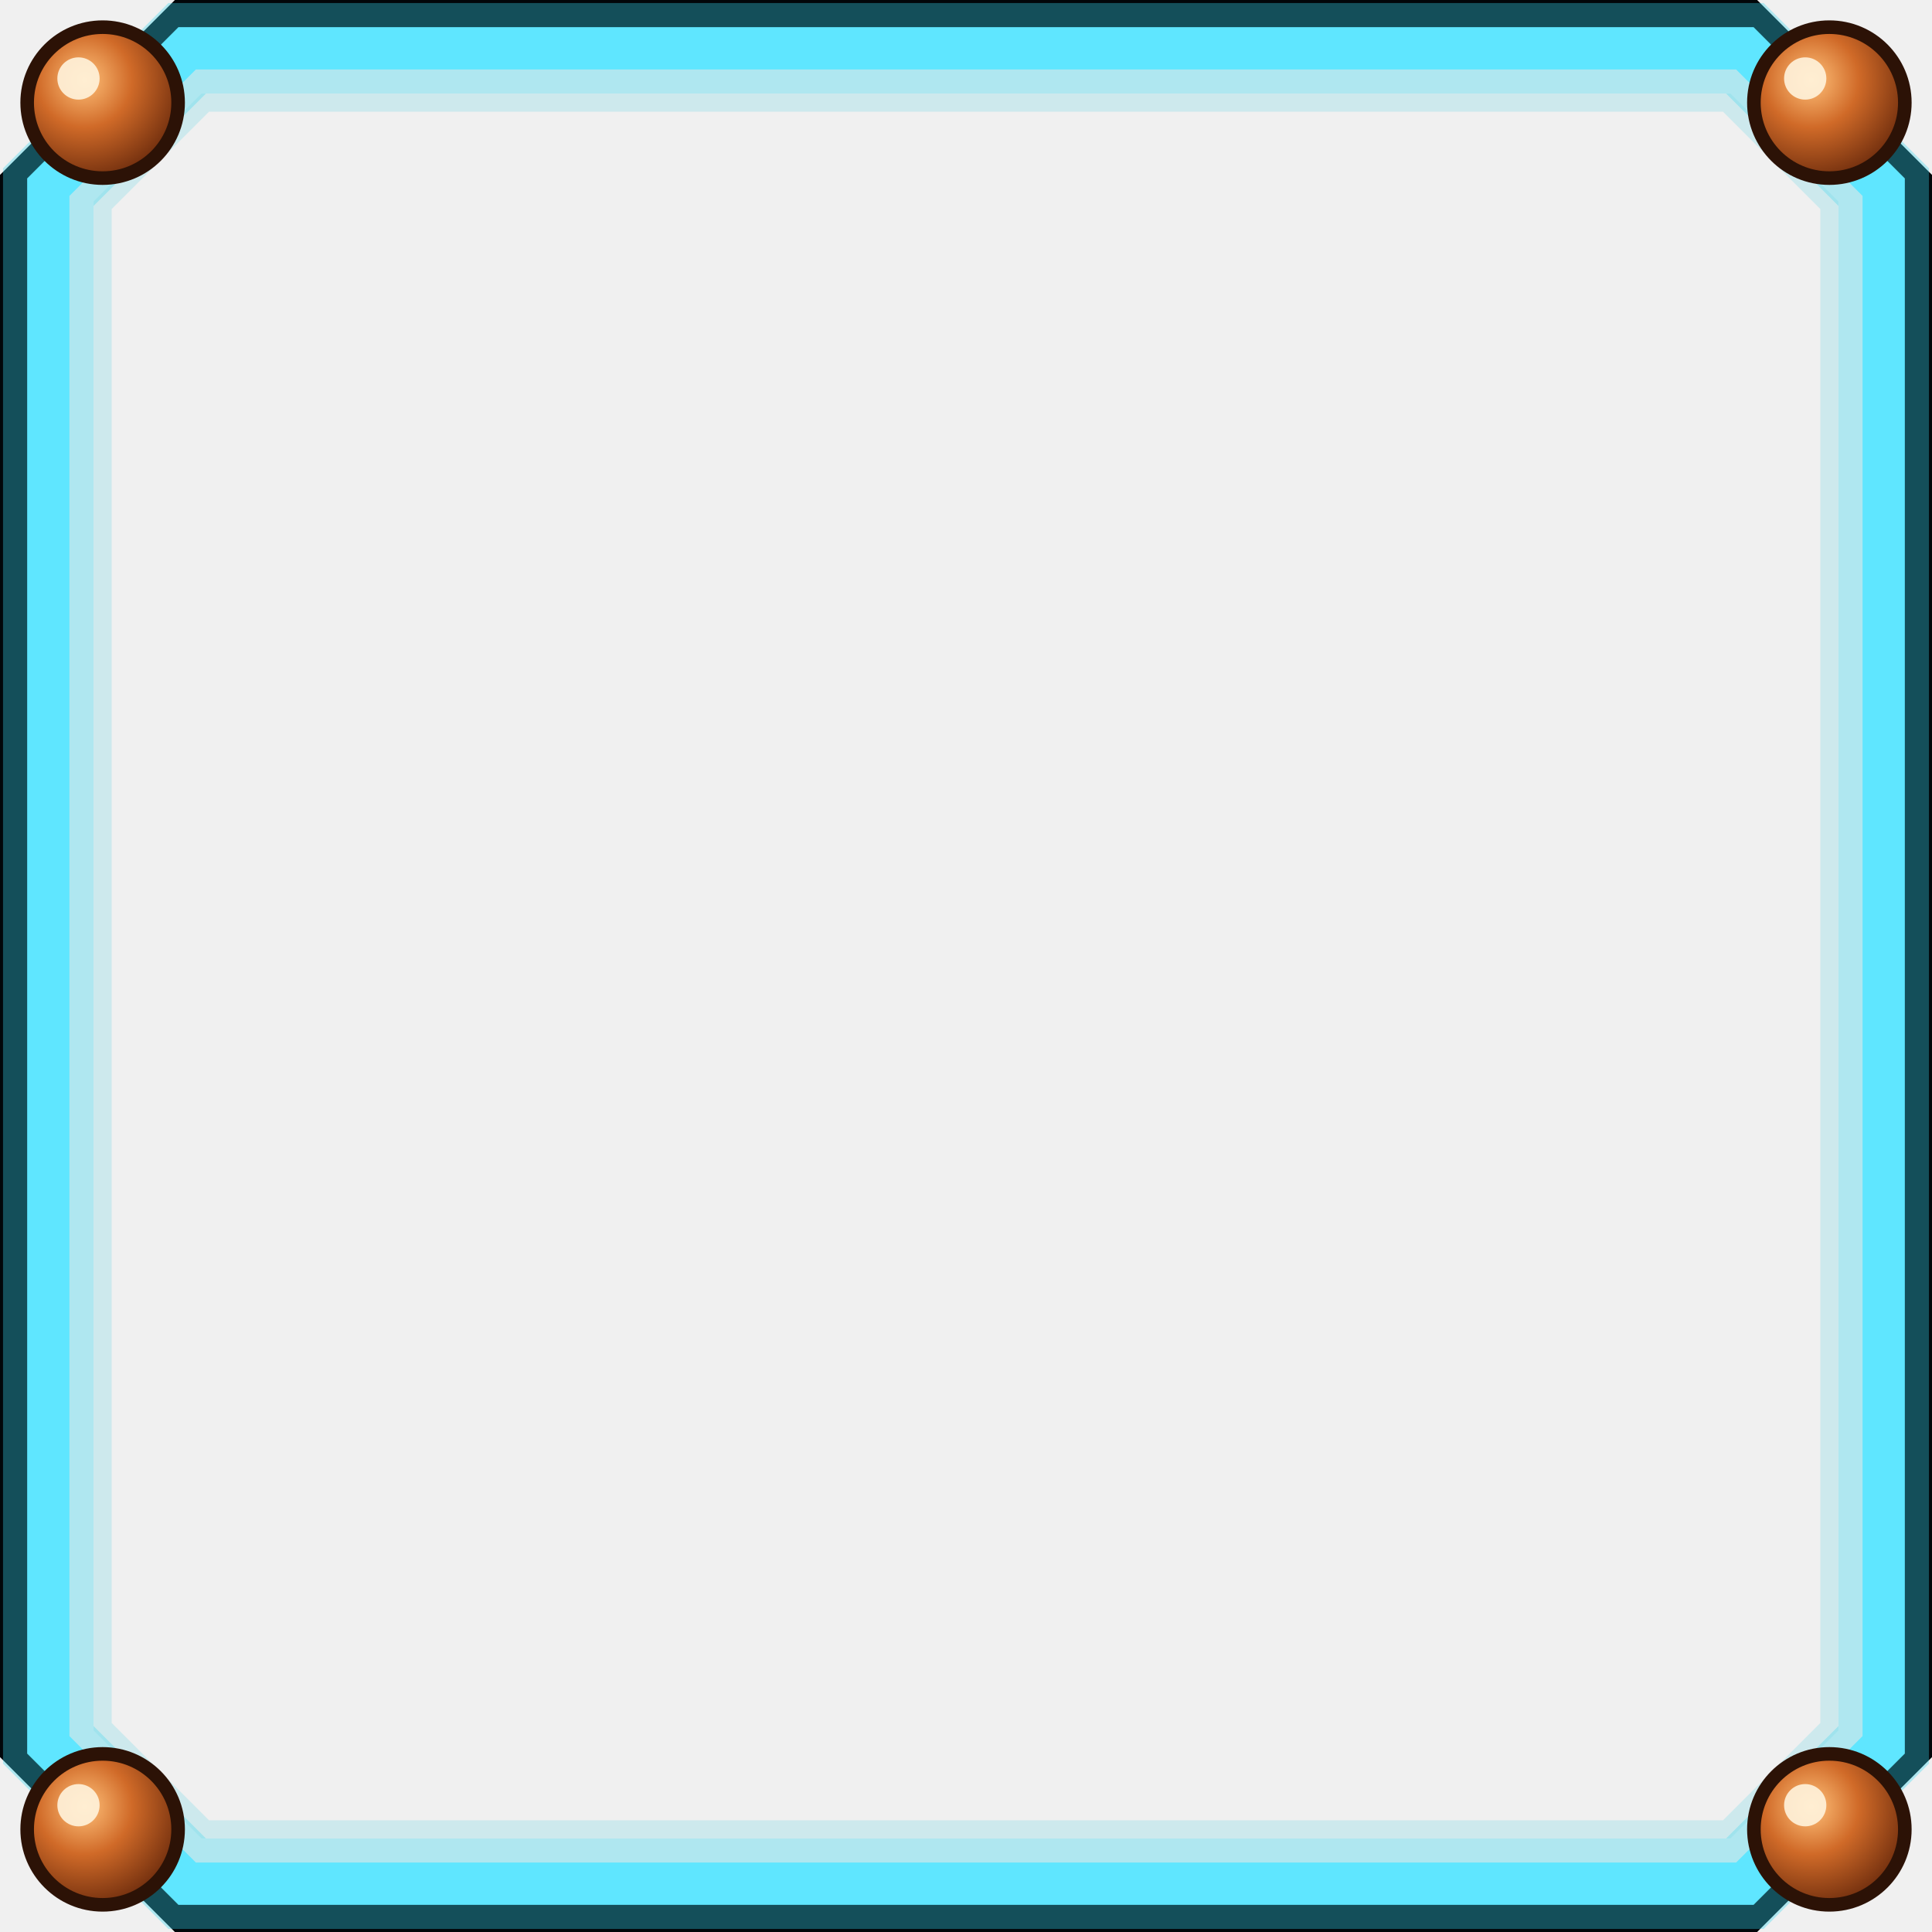
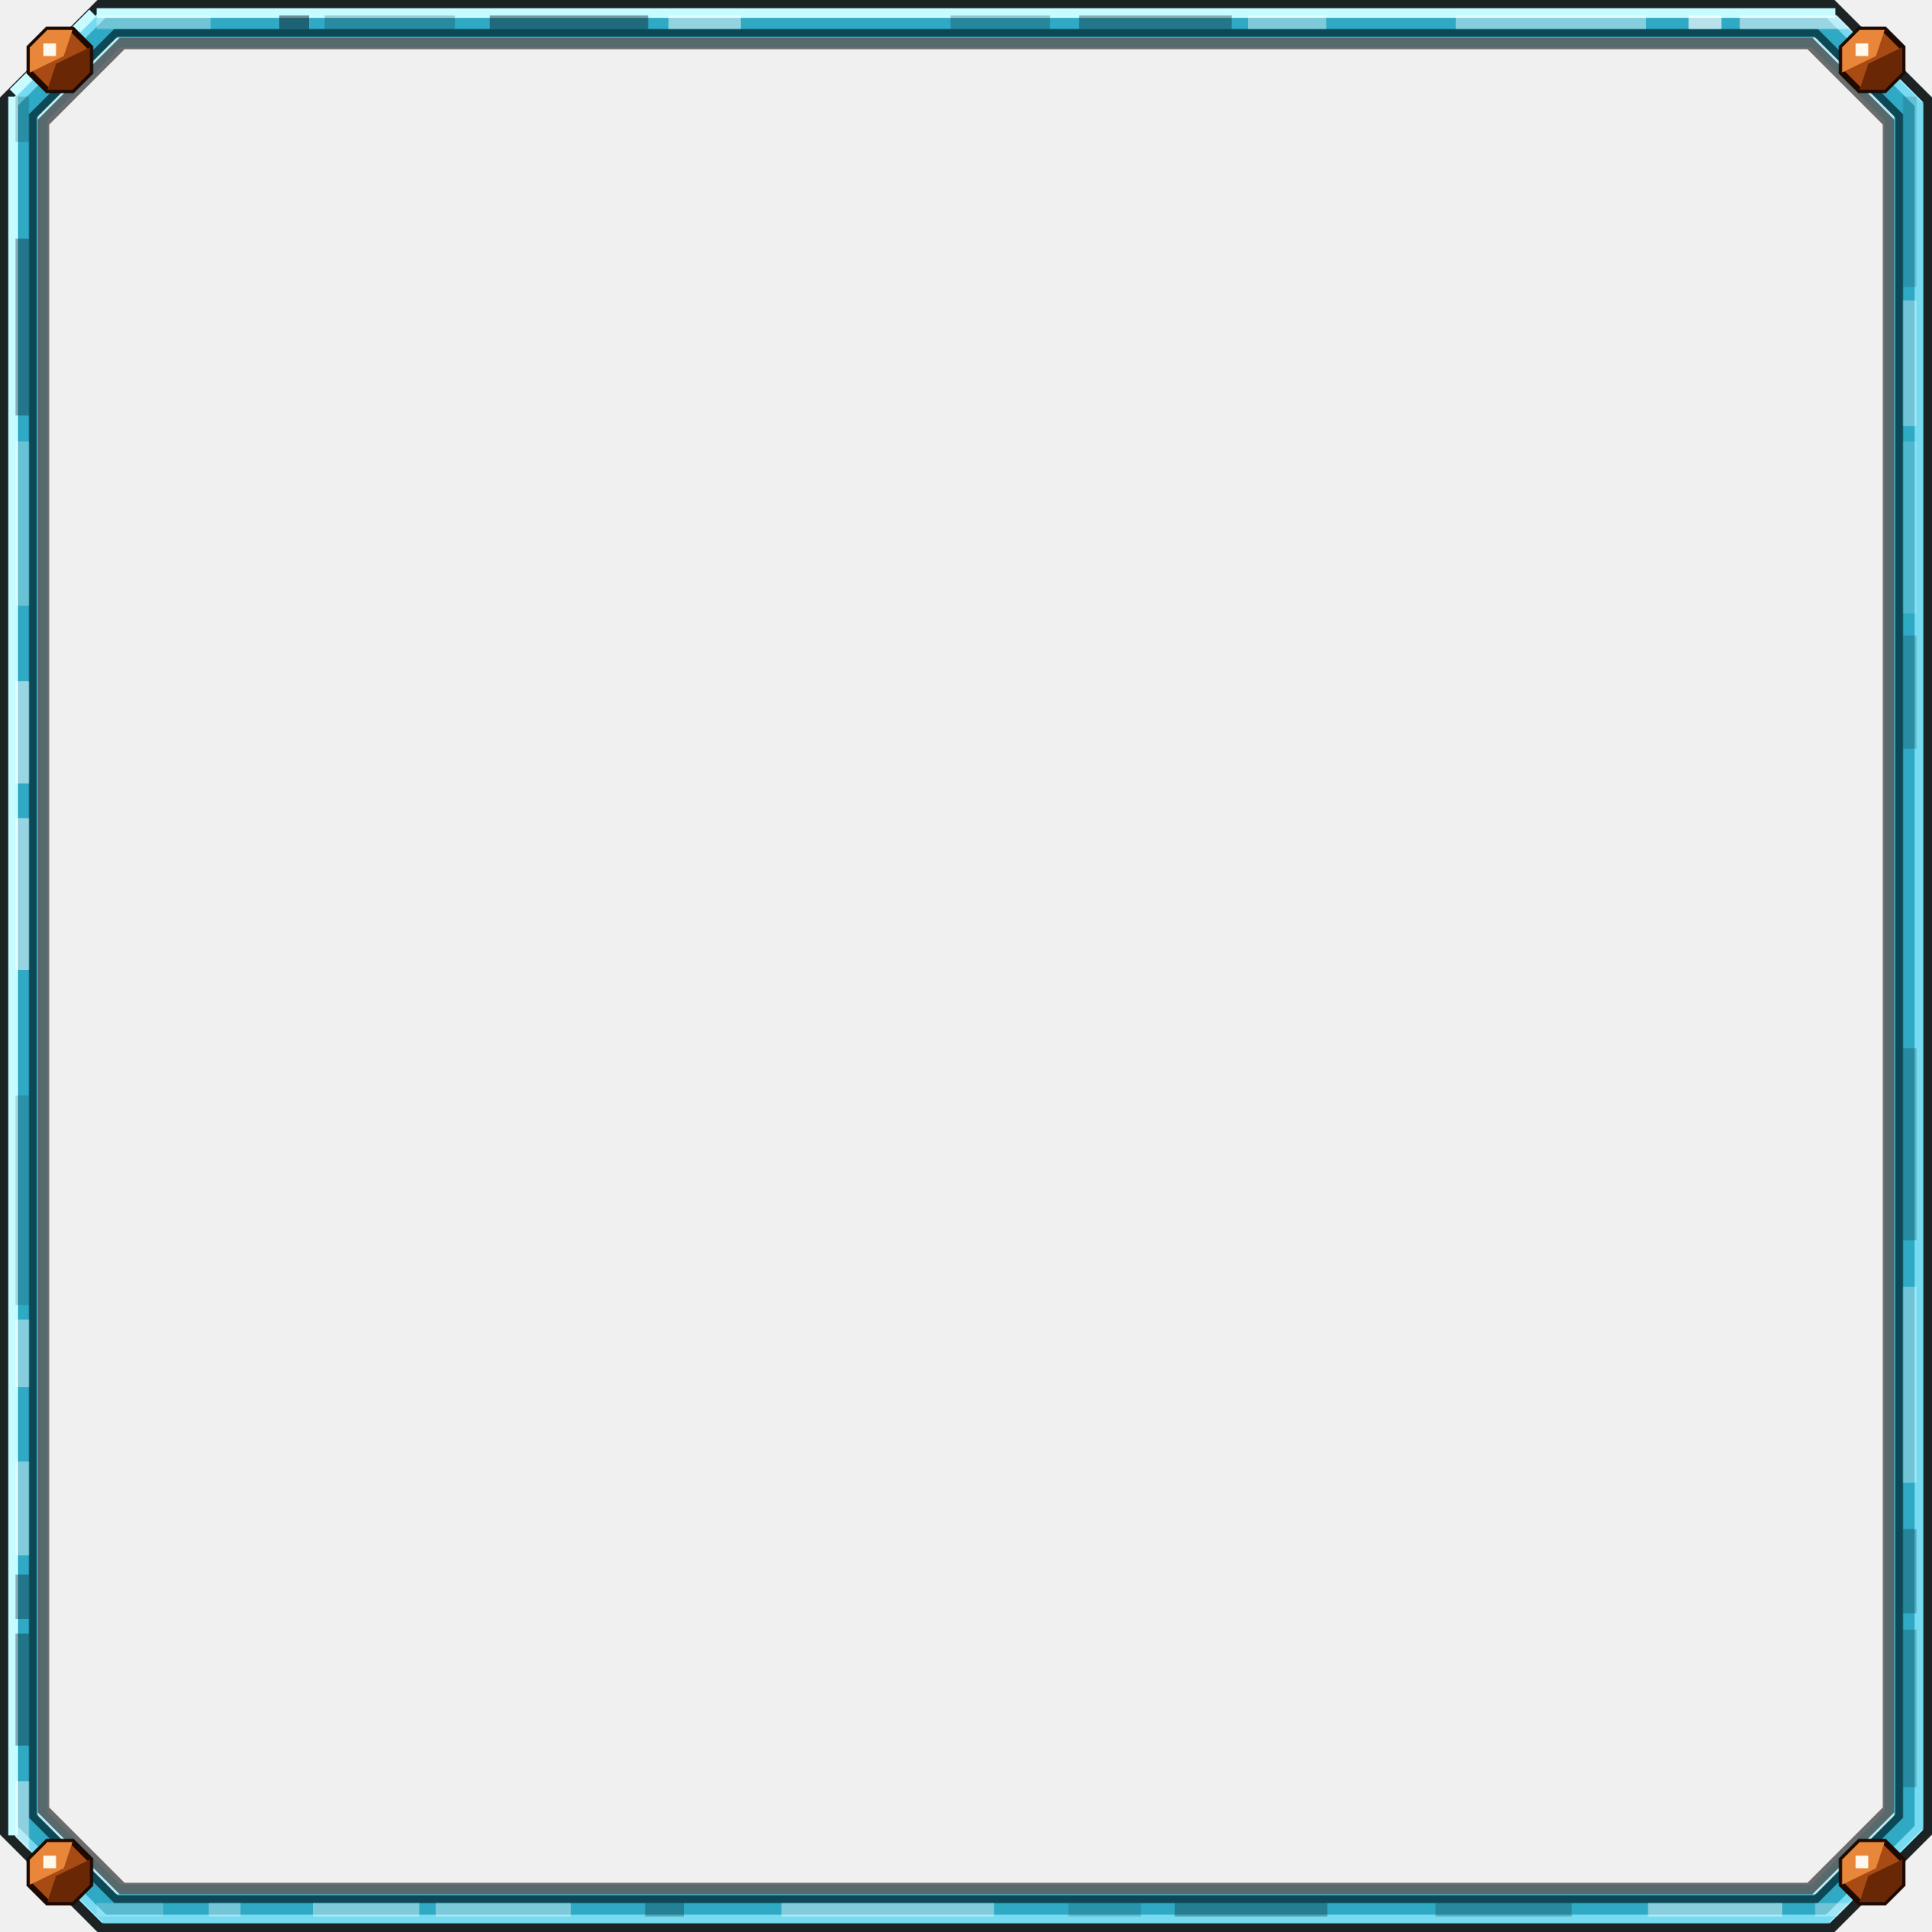
- <svg xmlns="http://www.w3.org/2000/svg" width="64" height="64" viewBox="0 0 64 64">
+ <svg xmlns="http://www.w3.org/2000/svg" width="200" height="200" viewBox="0 0 200 200">
  <defs>
-     <linearGradient id="s" x1="0" y1="0" x2="0" y2="1">
-       <stop stop-color="#eef3f0" />
-       <stop offset=".45" stop-color="#bfcac7" />
-       <stop offset="1" stop-color="#8e9d9b" />
-     </linearGradient>
-     <radialGradient id="r" cx=".38" cy=".35" r=".7">
-       <stop stop-color="#ffc17a" />
-       <stop offset=".45" stop-color="#d06a28" />
-       <stop offset="1" stop-color="#6a2a0c" />
+     <radialGradient id="cu" cx=".35" cy=".3" r=".75">
+       <stop stop-color="#f3a35a" />
+       <stop offset=".5" stop-color="#c25a1a" />
+       <stop offset="1" stop-color="#5e2207" />
    </radialGradient>
+     <clipPath id="bd">
+       <path fill-rule="evenodd" d="M10.53 0.90H189.47L199.10 10.53V189.47L189.47 199.10H10.53L0.90 189.47V10.53ZM12.29 3.90H187.71L196.10 12.29V187.71L187.71 196.10H12.29L3.90 187.71V12.29Z" />
+     </clipPath>
  </defs>
-   <path d="M6.0 0.5H58.0L63.5 6.0V58.0L58.0 63.5H6.0L0.5 58.0V6.0Z" fill="none" stroke="#020609" stroke-width="1" />
-   <path d="M6.2 1.6H57.8L62.4 6.2V57.8L57.8 62.4H6.2L1.6 57.8V6.2Z" fill="none" stroke="#38d6f0" stroke-opacity=".35" stroke-width="3" />
-   <path d="M6.2 1.6H57.8L62.4 6.2V57.8L57.8 62.4H6.2L1.6 57.8V6.2Z" fill="none" stroke="#5fe6ff" stroke-width="1.4" />
-   <path d="M6.8 3.4H57.2L60.6 6.8V57.2L57.2 60.6H6.8L3.4 57.2V6.8Z" fill="none" stroke="#7dd8e6" stroke-opacity=".3" stroke-width=".6" />
-   <circle cx="3.4" cy="3.4" r="2.5" fill="url(#r)" stroke="#2c1206" stroke-width=".45" />
-   <circle cx="2.6" cy="2.6" r=".7" fill="#fff3dc" fill-opacity=".9" />
-   <circle cx="60.6" cy="3.4" r="2.5" fill="url(#r)" stroke="#2c1206" stroke-width=".45" />
-   <circle cx="59.8" cy="2.6" r=".7" fill="#fff3dc" fill-opacity=".9" />
-   <circle cx="3.4" cy="60.6" r="2.5" fill="url(#r)" stroke="#2c1206" stroke-width=".45" />
-   <circle cx="2.6" cy="59.8" r=".7" fill="#fff3dc" fill-opacity=".9" />
-   <circle cx="60.6" cy="60.6" r="2.5" fill="url(#r)" stroke="#2c1206" stroke-width=".45" />
-   <circle cx="59.8" cy="59.8" r=".7" fill="#fff3dc" fill-opacity=".9" />
+   <path d="M11.41 2.40H188.59L197.60 11.41V188.59L188.59 197.60H11.41L2.40 188.59V11.41Z" fill="none" stroke="#3fdcf5" stroke-opacity=".28" stroke-width="5" />
+   <path d="M10.29 0.50H189.71L199.50 10.29V189.71L189.71 199.50H10.29L0.50 189.71V10.29Z" fill="none" stroke="#000" stroke-opacity=".85" stroke-width="1" />
+   <path d="M11.41 2.40H188.59L197.60 11.41V188.59L188.59 197.60H11.41L2.40 188.59V11.41Z" fill="none" stroke="#2fa9c4" stroke-width="3" />
+   <path d="M10.79 1.35H189.21L198.65 10.79V189.21L189.21 198.65H10.79L1.35 189.21V10.79Z" fill="none" stroke="#8eeaff" stroke-opacity=".75" stroke-width=".9" />
+   <path d="M10.00 1.35H190.00M1.35 10.00V190.00M9.60 1.35L1.35 9.60" fill="none" stroke="#c8fbff" stroke-width="1" />
+   <path d="M11.99 3.40H188.01L196.60 11.99V188.01L188.01 196.60H11.99L3.40 188.01V11.99Z" fill="none" stroke="#06303c" stroke-opacity=".8" stroke-width=".8" />
+   <g clip-path="url(#bd)">
+     <rect x="10.0" y="1.60" width="11.8" height="1.40" fill="#ffffff" fill-opacity="0.31" />
+     <rect x="28.9" y="1.60" width="3.1" height="1.40" fill="#0b1418" fill-opacity="0.47" />
+     <rect x="33.6" y="1.60" width="13.5" height="1.40" fill="#0b1418" fill-opacity="0.21" />
+     <rect x="50.7" y="1.60" width="16.4" height="1.40" fill="#0b1418" fill-opacity="0.42" />
+     <rect x="69.2" y="1.60" width="7.5" height="1.40" fill="#ffffff" fill-opacity="0.48" />
+     <rect x="98.4" y="1.60" width="10.3" height="1.40" fill="#0b1418" fill-opacity="0.23" />
+     <rect x="111.7" y="1.60" width="15.8" height="1.40" fill="#0b1418" fill-opacity="0.33" />
+     <rect x="129.2" y="1.60" width="8.1" height="1.40" fill="#ffffff" fill-opacity="0.38" />
+     <rect x="150.7" y="1.60" width="19.7" height="1.40" fill="#ffffff" fill-opacity="0.42" />
+     <rect x="174.8" y="1.60" width="3.4" height="1.40" fill="#ffffff" fill-opacity="0.66" />
+     <rect x="180.1" y="1.60" width="14.3" height="1.40" fill="#ffffff" fill-opacity="0.51" />
+     <rect x="10.0" y="197.00" width="6.9" height="1.40" fill="#ffffff" fill-opacity="0.20" />
+     <rect x="21.6" y="197.00" width="3.3" height="1.40" fill="#ffffff" fill-opacity="0.33" />
+     <rect x="32.4" y="197.00" width="11.0" height="1.40" fill="#ffffff" fill-opacity="0.38" />
+     <rect x="45.1" y="197.00" width="14.0" height="1.40" fill="#ffffff" fill-opacity="0.37" />
+     <rect x="66.8" y="197.00" width="4.0" height="1.40" fill="#0b1418" fill-opacity="0.27" />
+     <rect x="80.9" y="197.00" width="22.0" height="1.40" fill="#ffffff" fill-opacity="0.40" />
+     <rect x="110.6" y="197.00" width="7.5" height="1.40" fill="#0b1418" fill-opacity="0.15" />
+     <rect x="121.6" y="197.00" width="15.8" height="1.40" fill="#0b1418" fill-opacity="0.30" />
+     <rect x="148.6" y="197.00" width="14.1" height="1.40" fill="#0b1418" fill-opacity="0.22" />
+     <rect x="170.6" y="197.00" width="13.9" height="1.40" fill="#ffffff" fill-opacity="0.43" />
+     <rect x="187.9" y="197.00" width="11.2" height="1.40" fill="#ffffff" fill-opacity="0.31" />
+     <rect x="1.60" y="10.0" width="1.40" height="4.7" fill="#0b1418" fill-opacity="0.18" />
+     <rect x="1.60" y="24.7" width="1.40" height="18.3" fill="#0b1418" fill-opacity="0.33" />
+     <rect x="1.60" y="45.7" width="1.40" height="17.0" fill="#ffffff" fill-opacity="0.28" />
+     <rect x="1.60" y="70.5" width="1.40" height="10.6" fill="#ffffff" fill-opacity="0.51" />
+     <rect x="1.60" y="84.7" width="1.40" height="15.7" fill="#ffffff" fill-opacity="0.50" />
+     <rect x="1.60" y="113.4" width="1.40" height="21.7" fill="#0b1418" fill-opacity="0.16" />
+     <rect x="1.60" y="136.6" width="1.40" height="7.0" fill="#ffffff" fill-opacity="0.42" />
+     <rect x="1.60" y="151.3" width="1.40" height="9.7" fill="#ffffff" fill-opacity="0.40" />
+     <rect x="1.60" y="163.0" width="1.40" height="4.6" fill="#0b1418" fill-opacity="0.33" />
+     <rect x="1.60" y="169.1" width="1.40" height="11.6" fill="#0b1418" fill-opacity="0.34" />
+     <rect x="1.60" y="184.4" width="1.40" height="19.9" fill="#ffffff" fill-opacity="0.46" />
+     <rect x="197.00" y="10.0" width="1.40" height="19.7" fill="#0b1418" fill-opacity="0.14" />
+     <rect x="197.00" y="31.1" width="1.40" height="13.0" fill="#ffffff" fill-opacity="0.32" />
+     <rect x="197.00" y="45.7" width="1.40" height="17.8" fill="#ffffff" fill-opacity="0.15" />
+     <rect x="197.00" y="65.8" width="1.40" height="11.7" fill="#0b1418" fill-opacity="0.19" />
+     <rect x="197.00" y="108.5" width="1.40" height="19.9" fill="#0b1418" fill-opacity="0.21" />
+     <rect x="197.00" y="133.2" width="1.40" height="20.3" fill="#ffffff" fill-opacity="0.32" />
+     <rect x="197.00" y="158.3" width="1.40" height="8.7" fill="#0b1418" fill-opacity="0.25" />
+     <rect x="197.00" y="168.7" width="1.40" height="16.3" fill="#0b1418" fill-opacity="0.21" />
+   </g>
+   <path d="M12.64 4.50H187.36L195.50 12.64V187.36L187.36 195.50H12.64L4.50 187.36V12.64Z" fill="none" stroke="#000" stroke-opacity=".55" stroke-width="1.2" />
+   <path d="M9.34 7.50L7.50 9.34L4.90 9.34L3.06 7.50L3.06 4.90L4.90 3.06L7.50 3.06L9.34 4.90Z" fill="#a84a14" stroke="#1e0a01" stroke-width=".6" />
+   <path d="M3.10 7.50L3.10 4.90L4.90 3.10L7.50 3.10L6.60 5.80Z" fill="#e8873a" />
+   <path d="M9.30 4.90L9.30 7.50L7.50 9.30L4.90 9.30L5.80 6.60Z" fill="#6a2706" />
+   <rect x="4.50" y="4.50" width="1.3" height="1.3" fill="#fff8ec" />
+   <path d="M196.94 7.50L195.10 9.34L192.50 9.34L190.66 7.50L190.66 4.90L192.50 3.06L195.10 3.06L196.94 4.90Z" fill="#a84a14" stroke="#1e0a01" stroke-width=".6" />
+   <path d="M190.70 7.50L190.70 4.90L192.50 3.10L195.10 3.10L194.20 5.80Z" fill="#e8873a" />
+   <path d="M196.90 4.90L196.90 7.50L195.10 9.30L192.50 9.30L193.40 6.60Z" fill="#6a2706" />
+   <rect x="192.10" y="4.50" width="1.3" height="1.3" fill="#fff8ec" />
+   <path d="M9.34 195.10L7.50 196.94L4.90 196.94L3.06 195.10L3.06 192.50L4.90 190.66L7.50 190.66L9.34 192.50Z" fill="#a84a14" stroke="#1e0a01" stroke-width=".6" />
+   <path d="M3.10 195.10L3.10 192.50L4.90 190.70L7.50 190.70L6.60 193.40Z" fill="#e8873a" />
+   <path d="M9.30 192.50L9.30 195.10L7.50 196.90L4.90 196.90L5.80 194.20Z" fill="#6a2706" />
+   <rect x="4.50" y="192.10" width="1.3" height="1.3" fill="#fff8ec" />
+   <path d="M196.94 195.10L195.10 196.94L192.50 196.94L190.66 195.10L190.66 192.50L192.50 190.66L195.10 190.66L196.94 192.50Z" fill="#a84a14" stroke="#1e0a01" stroke-width=".6" />
+   <path d="M190.70 195.10L190.70 192.50L192.50 190.70L195.10 190.70L194.20 193.40Z" fill="#e8873a" />
+   <path d="M196.90 192.50L196.90 195.10L195.10 196.90L192.50 196.90L193.40 194.20Z" fill="#6a2706" />
+   <rect x="192.10" y="192.10" width="1.3" height="1.3" fill="#fff8ec" />
</svg>
